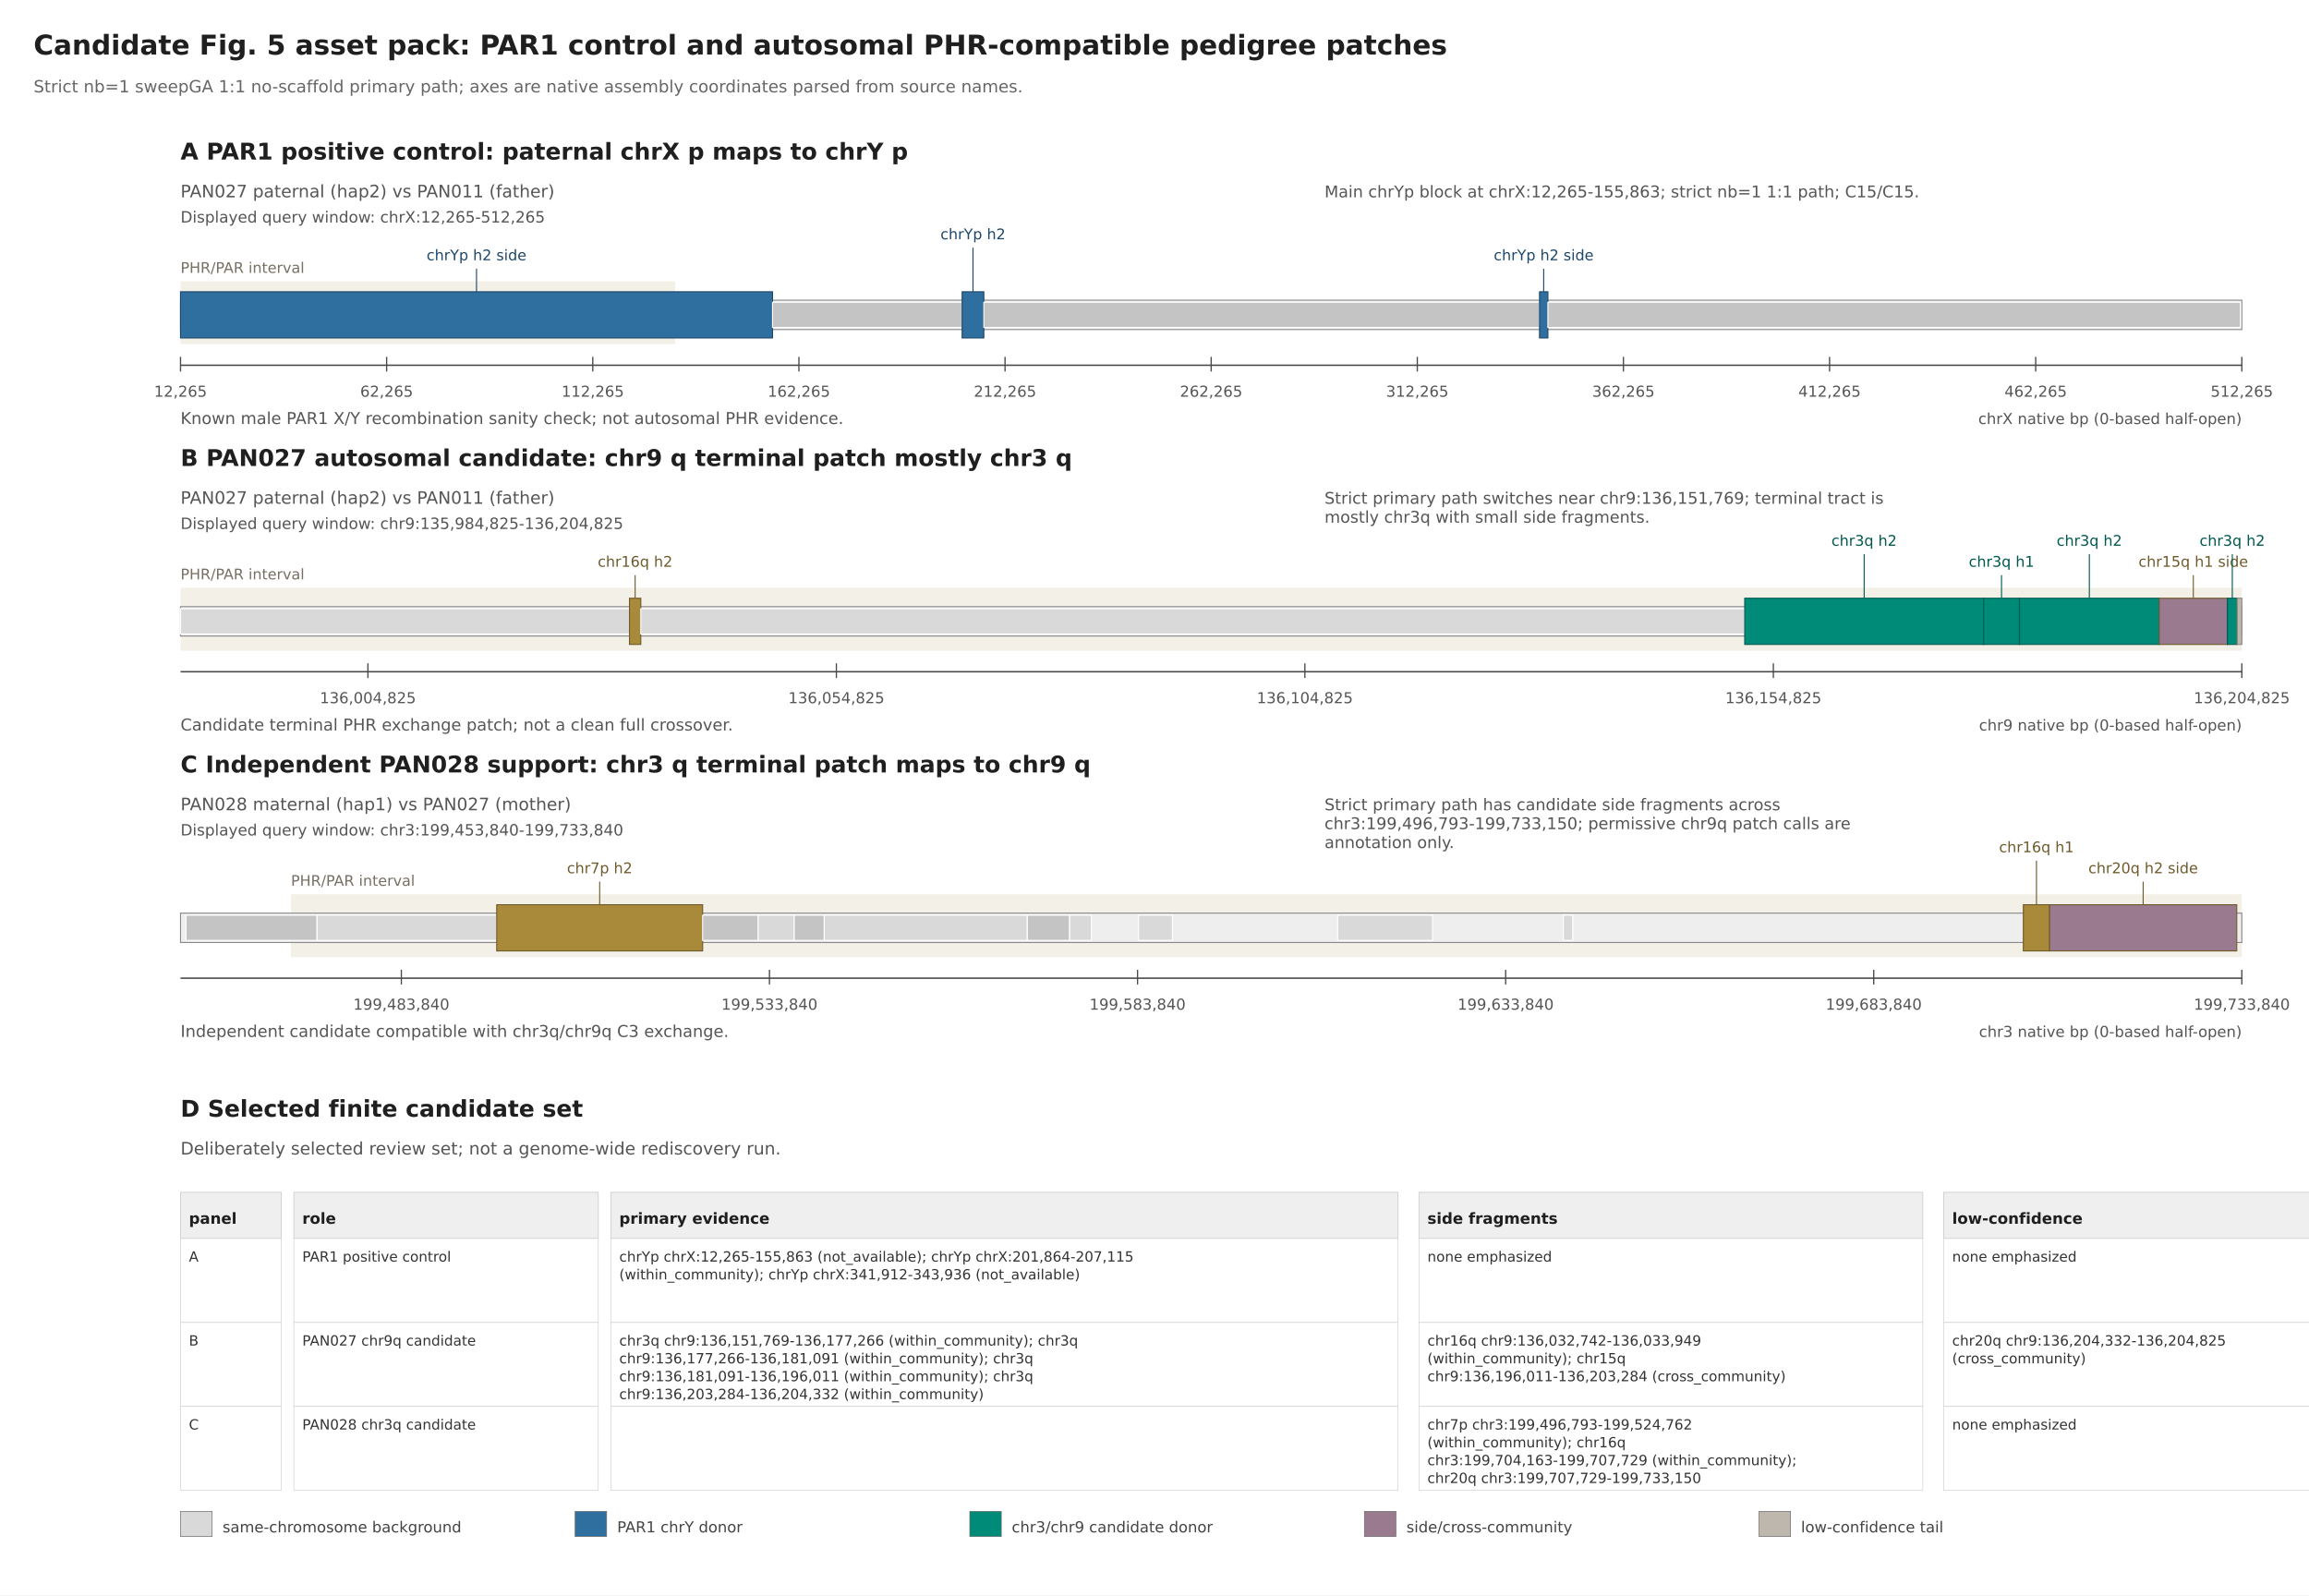
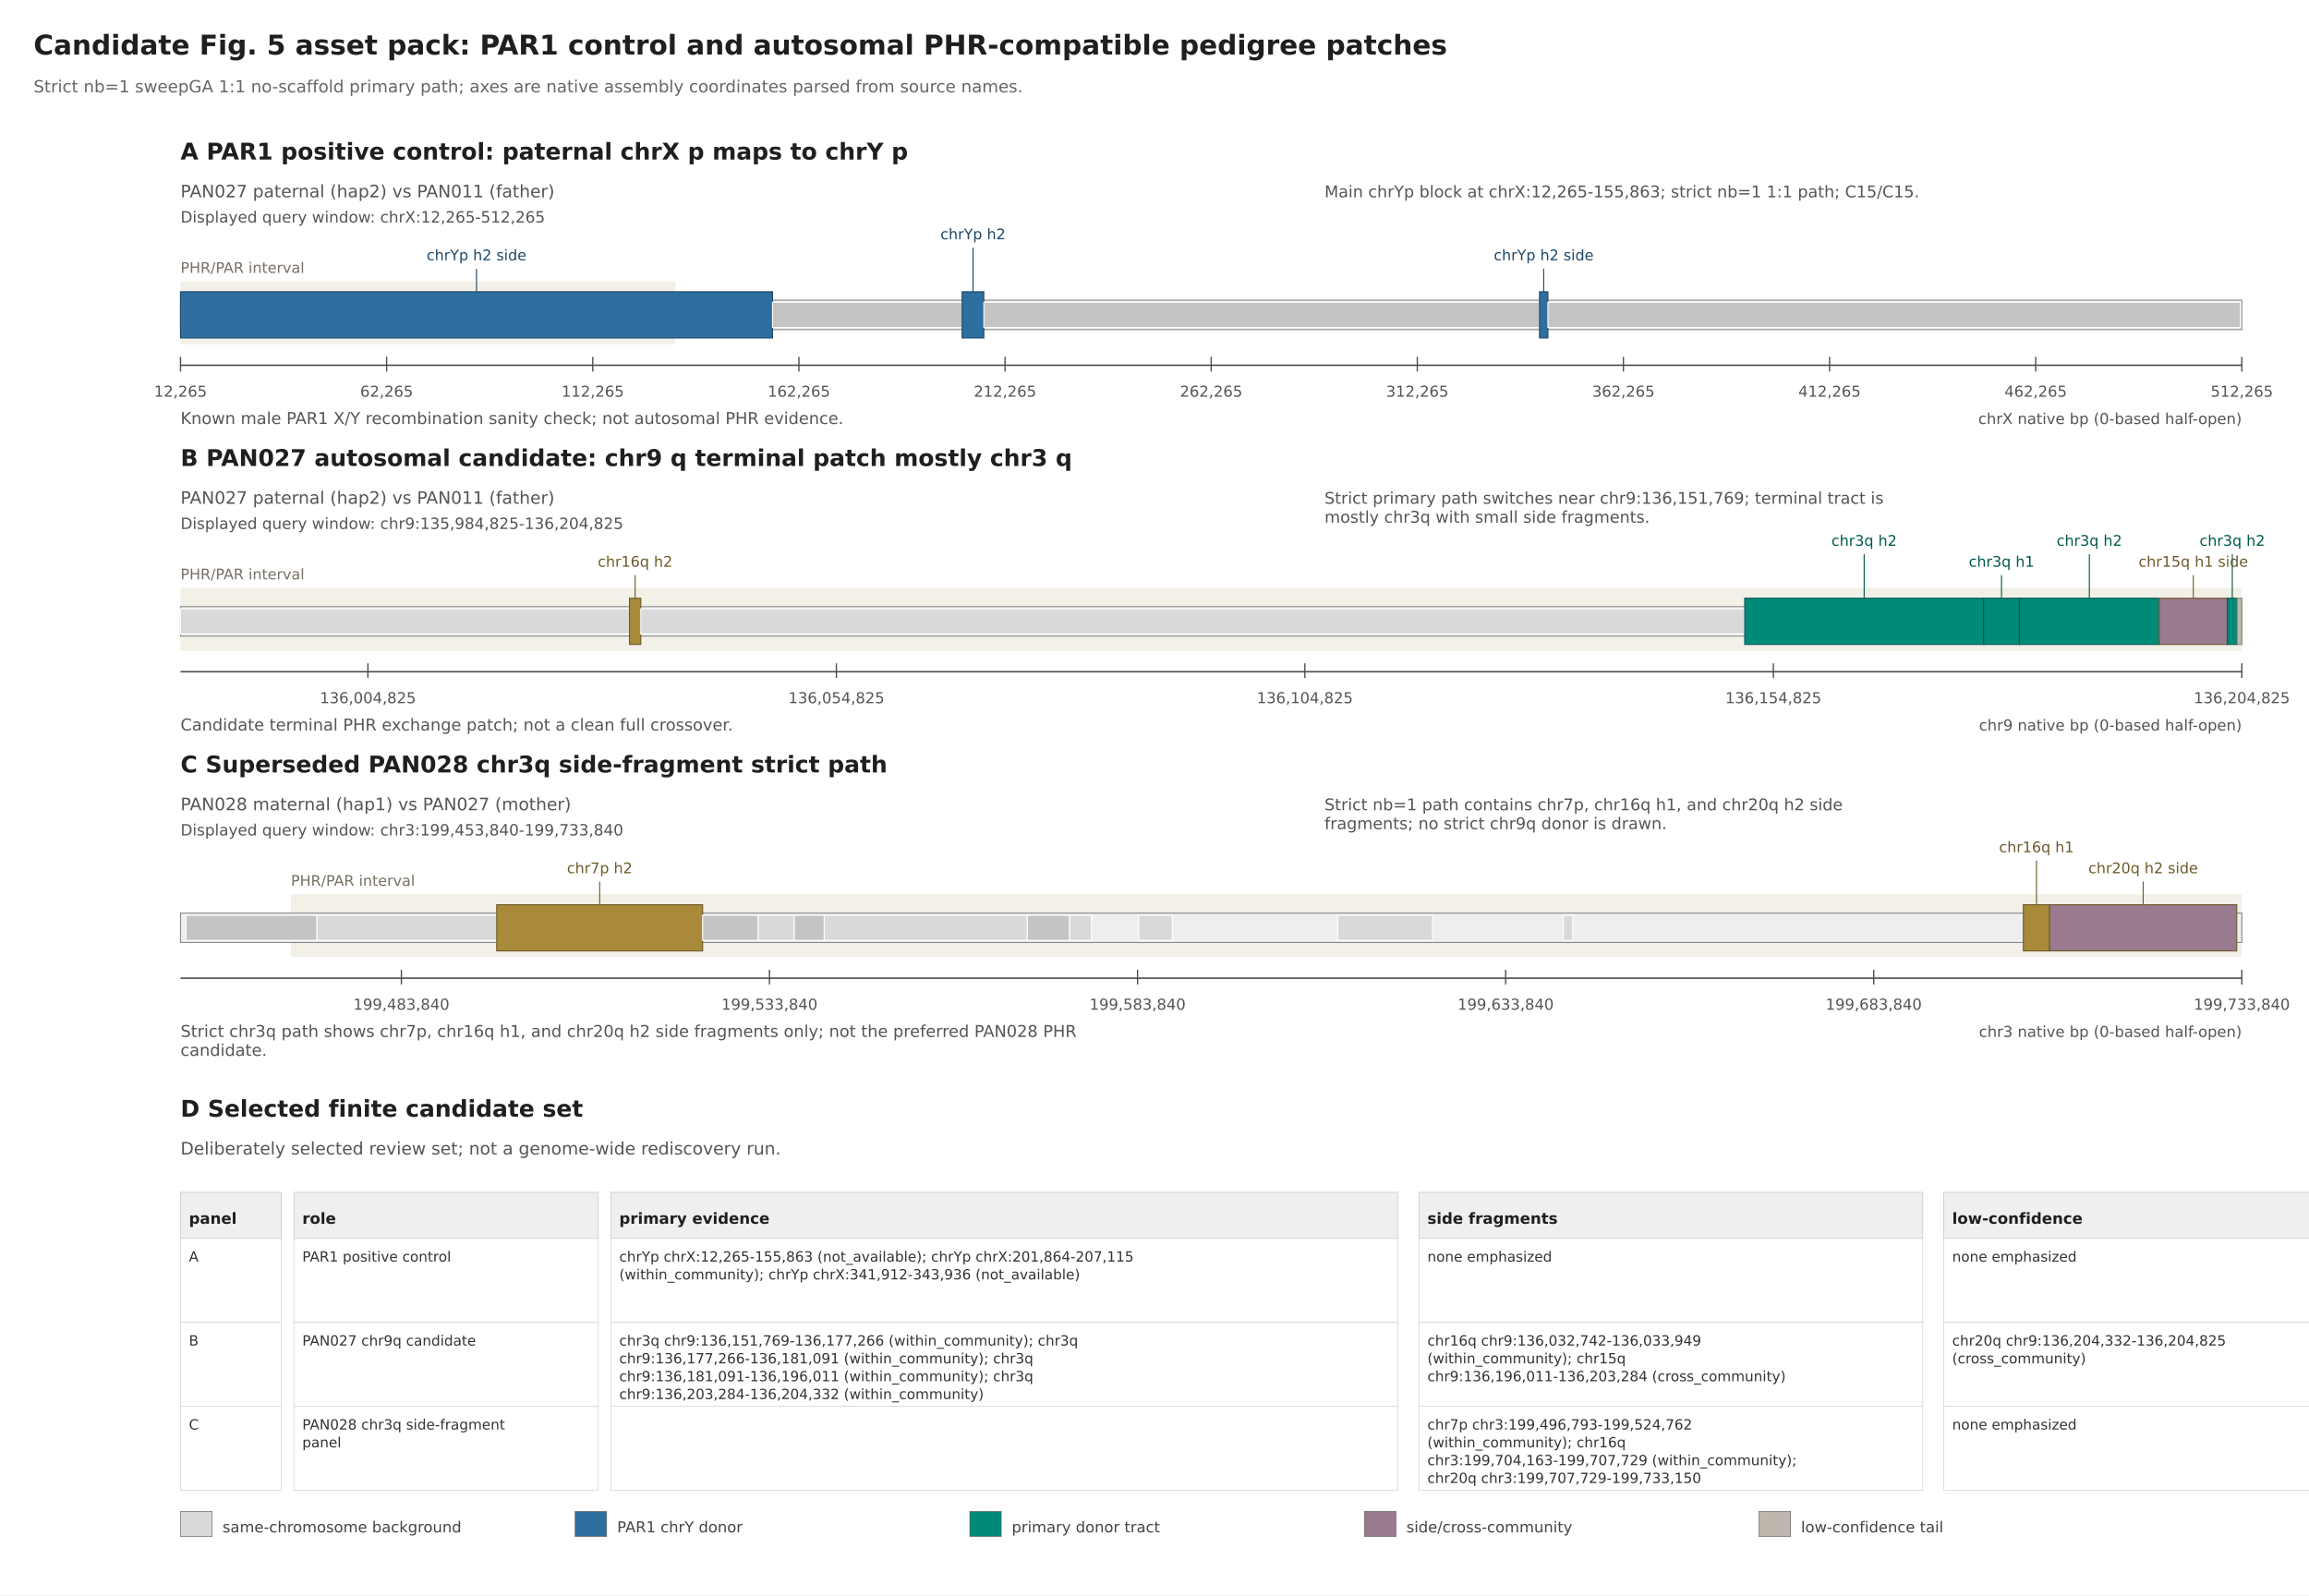
<svg xmlns="http://www.w3.org/2000/svg" width="1100" height="760" viewBox="0 0 1100 760">
  <rect x="0" y="0" width="100%" height="100%" fill="#ffffff" />
  <style>text{font-family:DejaVu Sans,Arial,sans-serif;letter-spacing:0}</style>
  <text x="16.00" y="26.00" font-size="13.00" fill="#1f1f1f" font-weight="bold" text-anchor="start">Candidate Fig. 5 asset pack: PAR1 control and autosomal PHR-compatible pedigree patches</text>
  <text x="16.00" y="44.00" font-size="8.00" fill="#666666" font-weight="normal" text-anchor="start">Strict nb=1 sweepGA 1:1 no-scaffold primary path; axes are native assembly coordinates parsed from source names.</text>
  <text x="86.00" y="76.00" font-size="11.00" fill="#1f1f1f" font-weight="bold" text-anchor="start">A  PAR1 positive control: paternal chrX p maps to chrY p</text>
  <text x="86.00" y="94.00" font-size="8.20" fill="#555555" font-weight="normal" text-anchor="start">PAN027 paternal (hap2) vs PAN011 (father)</text>
  <text x="86.00" y="106.00" font-size="7.40" fill="#555555" font-weight="normal" text-anchor="start">Displayed query window: chrX:12,265-512,265</text>
  <text x="631.00" y="94.00" font-size="7.70" fill="#555555" font-weight="normal" text-anchor="start">Main chrYp block at chrX:12,265-155,863; strict nb=1 1:1 path; C15/C15.</text>
  <rect x="86.00" y="134.00" width="235.68" height="30.00" fill="#f3f0e8" stroke="none" stroke-width="0.00" opacity="1.000" />
  <text x="86.00" y="130.00" font-size="7.00" fill="#766f63" font-weight="normal" text-anchor="start">PHR/PAR interval</text>
  <rect x="86.00" y="143.00" width="982.00" height="14.00" fill="#eeeeee" stroke="#8a8a8a" stroke-width="0.50" opacity="1.000" />
  <rect x="86.00" y="139.00" width="282.03" height="22.00" fill="#2f6f9f" stroke="#1d4668" stroke-width="0.50" opacity="1.000" />
  <line x1="227.01" y1="139.00" x2="227.01" y2="128.00" stroke="#1d4668" stroke-width="0.50" opacity="1.000" />
  <text x="227.01" y="124.00" font-size="7.00" fill="#1d4668" font-weight="normal" text-anchor="middle">chrYp h2 side</text>
  <rect x="368.03" y="144.00" width="90.35" height="12.00" fill="#c4c4c4" stroke="#ffffff" stroke-width="0.50" opacity="1.000" />
  <rect x="458.37" y="139.00" width="10.31" height="22.00" fill="#2f6f9f" stroke="#1d4668" stroke-width="0.50" opacity="1.000" />
  <line x1="463.53" y1="139.00" x2="463.53" y2="118.00" stroke="#1d4668" stroke-width="0.50" opacity="1.000" />
  <text x="463.53" y="114.00" font-size="7.00" fill="#1d4668" font-weight="normal" text-anchor="middle">chrYp h2</text>
  <rect x="468.69" y="144.00" width="264.74" height="12.00" fill="#c4c4c4" stroke="#ffffff" stroke-width="0.50" opacity="1.000" />
  <rect x="733.43" y="139.00" width="3.98" height="22.00" fill="#2f6f9f" stroke="#1d4668" stroke-width="0.50" opacity="1.000" />
  <line x1="735.41" y1="139.00" x2="735.41" y2="128.00" stroke="#1d4668" stroke-width="0.50" opacity="1.000" />
  <text x="735.41" y="124.00" font-size="7.00" fill="#1d4668" font-weight="normal" text-anchor="middle">chrYp h2 side</text>
  <rect x="737.40" y="144.00" width="329.96" height="12.00" fill="#c4c4c4" stroke="#ffffff" stroke-width="0.50" opacity="1.000" />
  <text x="86.00" y="202.00" font-size="7.80" fill="#555555" font-weight="normal" text-anchor="start">Known male PAR1 X/Y recombination sanity check; not autosomal PHR evidence.</text>
  <line x1="86.00" y1="174.00" x2="1068.00" y2="174.00" stroke="#4a4a4a" stroke-width="0.70" opacity="1.000" />
  <line x1="86.00" y1="170.00" x2="86.00" y2="177.00" stroke="#4a4a4a" stroke-width="0.60" opacity="1.000" />
  <text x="86.00" y="189.00" font-size="7.20" fill="#555555" font-weight="normal" text-anchor="middle">12,265</text>
  <line x1="184.20" y1="170.00" x2="184.20" y2="177.00" stroke="#4a4a4a" stroke-width="0.60" opacity="1.000" />
  <text x="184.20" y="189.00" font-size="7.20" fill="#555555" font-weight="normal" text-anchor="middle">62,265</text>
  <line x1="282.40" y1="170.00" x2="282.40" y2="177.00" stroke="#4a4a4a" stroke-width="0.60" opacity="1.000" />
  <text x="282.40" y="189.00" font-size="7.20" fill="#555555" font-weight="normal" text-anchor="middle">112,265</text>
  <line x1="380.60" y1="170.00" x2="380.60" y2="177.00" stroke="#4a4a4a" stroke-width="0.60" opacity="1.000" />
  <text x="380.60" y="189.00" font-size="7.20" fill="#555555" font-weight="normal" text-anchor="middle">162,265</text>
  <line x1="478.80" y1="170.00" x2="478.80" y2="177.00" stroke="#4a4a4a" stroke-width="0.60" opacity="1.000" />
  <text x="478.80" y="189.00" font-size="7.20" fill="#555555" font-weight="normal" text-anchor="middle">212,265</text>
  <line x1="577.00" y1="170.00" x2="577.00" y2="177.00" stroke="#4a4a4a" stroke-width="0.60" opacity="1.000" />
  <text x="577.00" y="189.00" font-size="7.20" fill="#555555" font-weight="normal" text-anchor="middle">262,265</text>
  <line x1="675.20" y1="170.00" x2="675.20" y2="177.00" stroke="#4a4a4a" stroke-width="0.60" opacity="1.000" />
  <text x="675.20" y="189.00" font-size="7.20" fill="#555555" font-weight="normal" text-anchor="middle">312,265</text>
  <line x1="773.40" y1="170.00" x2="773.40" y2="177.00" stroke="#4a4a4a" stroke-width="0.60" opacity="1.000" />
  <text x="773.40" y="189.00" font-size="7.20" fill="#555555" font-weight="normal" text-anchor="middle">362,265</text>
  <line x1="871.60" y1="170.00" x2="871.60" y2="177.00" stroke="#4a4a4a" stroke-width="0.60" opacity="1.000" />
  <text x="871.60" y="189.00" font-size="7.20" fill="#555555" font-weight="normal" text-anchor="middle">412,265</text>
  <line x1="969.80" y1="170.00" x2="969.80" y2="177.00" stroke="#4a4a4a" stroke-width="0.60" opacity="1.000" />
  <text x="969.80" y="189.00" font-size="7.20" fill="#555555" font-weight="normal" text-anchor="middle">462,265</text>
  <line x1="1068.00" y1="170.00" x2="1068.00" y2="177.00" stroke="#4a4a4a" stroke-width="0.60" opacity="1.000" />
  <text x="1068.00" y="189.00" font-size="7.20" fill="#555555" font-weight="normal" text-anchor="middle">512,265</text>
  <text x="1068.00" y="202.00" font-size="7.20" fill="#555555" font-weight="normal" text-anchor="end">chrX native bp (0-based half-open)</text>
  <text x="86.00" y="222.00" font-size="11.00" fill="#1f1f1f" font-weight="bold" text-anchor="start">B  PAN027 autosomal candidate: chr9 q terminal patch mostly chr3 q</text>
  <text x="86.00" y="240.00" font-size="8.20" fill="#555555" font-weight="normal" text-anchor="start">PAN027 paternal (hap2) vs PAN011 (father)</text>
  <text x="86.00" y="252.00" font-size="7.40" fill="#555555" font-weight="normal" text-anchor="start">Displayed query window: chr9:135,984,825-136,204,825</text>
  <text x="631.00" y="240.00" font-size="7.70" fill="#555555" font-weight="normal" text-anchor="start">Strict primary path switches near chr9:136,151,769; terminal tract is</text>
  <text x="631.00" y="249.00" font-size="7.70" fill="#555555" font-weight="normal" text-anchor="start">mostly chr3q with small side fragments.</text>
  <rect x="86.00" y="280.00" width="982.00" height="30.00" fill="#f3f0e8" stroke="none" stroke-width="0.00" opacity="1.000" />
  <text x="86.00" y="276.00" font-size="7.00" fill="#766f63" font-weight="normal" text-anchor="start">PHR/PAR interval</text>
  <rect x="86.00" y="289.00" width="982.00" height="14.00" fill="#eeeeee" stroke="#8a8a8a" stroke-width="0.50" opacity="1.000" />
  <rect x="86.00" y="290.00" width="213.88" height="12.00" fill="#d9d9d9" stroke="#ffffff" stroke-width="0.50" opacity="1.000" />
  <rect x="299.88" y="285.00" width="5.39" height="22.00" fill="#a98a3a" stroke="#6e5a2a" stroke-width="0.50" opacity="1.000" />
  <line x1="302.58" y1="285.00" x2="302.58" y2="274.00" stroke="#6e5a2a" stroke-width="0.50" opacity="1.000" />
  <text x="302.58" y="270.00" font-size="7.00" fill="#6e5a2a" font-weight="normal" text-anchor="middle">chr16q h2</text>
  <rect x="305.27" y="290.00" width="525.91" height="12.00" fill="#d9d9d9" stroke="#ffffff" stroke-width="0.50" opacity="1.000" />
  <rect x="831.18" y="285.00" width="113.81" height="22.00" fill="#008a78" stroke="#00594e" stroke-width="0.50" opacity="1.000" />
  <line x1="888.08" y1="285.00" x2="888.08" y2="264.00" stroke="#00594e" stroke-width="0.50" opacity="1.000" />
  <text x="888.08" y="260.00" font-size="7.00" fill="#00594e" font-weight="normal" text-anchor="middle">chr3q h2</text>
  <rect x="944.99" y="285.00" width="17.07" height="22.00" fill="#008a78" stroke="#00594e" stroke-width="0.50" opacity="1.000" />
  <line x1="953.52" y1="285.00" x2="953.52" y2="274.00" stroke="#00594e" stroke-width="0.50" opacity="1.000" />
  <text x="953.52" y="270.00" font-size="7.00" fill="#00594e" font-weight="normal" text-anchor="middle">chr3q h1</text>
  <rect x="962.06" y="285.00" width="66.60" height="22.00" fill="#008a78" stroke="#00594e" stroke-width="0.50" opacity="1.000" />
  <line x1="995.36" y1="285.00" x2="995.36" y2="264.00" stroke="#00594e" stroke-width="0.50" opacity="1.000" />
  <text x="995.36" y="260.00" font-size="7.00" fill="#00594e" font-weight="normal" text-anchor="middle">chr3q h2</text>
  <rect x="1028.66" y="285.00" width="32.46" height="22.00" fill="#9a7a8e" stroke="#6e5a2a" stroke-width="0.50" opacity="1.000" />
  <line x1="1044.89" y1="285.00" x2="1044.89" y2="274.00" stroke="#6e5a2a" stroke-width="0.50" opacity="1.000" />
  <text x="1044.89" y="270.00" font-size="7.00" fill="#6e5a2a" font-weight="normal" text-anchor="middle">chr15q h1 side</text>
  <rect x="1061.12" y="285.00" width="4.68" height="22.00" fill="#008a78" stroke="#00594e" stroke-width="0.50" opacity="1.000" />
  <line x1="1063.46" y1="285.00" x2="1063.46" y2="264.00" stroke="#00594e" stroke-width="0.50" opacity="1.000" />
  <text x="1063.46" y="260.00" font-size="7.00" fill="#00594e" font-weight="normal" text-anchor="middle">chr3q h2</text>
  <rect x="1065.80" y="285.00" width="2.20" height="22.00" fill="#bdb7ad" stroke="#8e877d" stroke-width="0.50" opacity="1.000" />
  <text x="86.00" y="348.00" font-size="7.80" fill="#555555" font-weight="normal" text-anchor="start">Candidate terminal PHR exchange patch; not a clean full crossover.</text>
  <line x1="86.00" y1="320.00" x2="1068.00" y2="320.00" stroke="#4a4a4a" stroke-width="0.70" opacity="1.000" />
  <line x1="175.27" y1="316.00" x2="175.27" y2="323.00" stroke="#4a4a4a" stroke-width="0.60" opacity="1.000" />
  <text x="175.27" y="335.00" font-size="7.20" fill="#555555" font-weight="normal" text-anchor="middle">136,004,825</text>
  <line x1="398.45" y1="316.00" x2="398.45" y2="323.00" stroke="#4a4a4a" stroke-width="0.60" opacity="1.000" />
  <text x="398.45" y="335.00" font-size="7.20" fill="#555555" font-weight="normal" text-anchor="middle">136,054,825</text>
  <line x1="621.64" y1="316.00" x2="621.64" y2="323.00" stroke="#4a4a4a" stroke-width="0.60" opacity="1.000" />
  <text x="621.64" y="335.00" font-size="7.20" fill="#555555" font-weight="normal" text-anchor="middle">136,104,825</text>
  <line x1="844.82" y1="316.00" x2="844.82" y2="323.00" stroke="#4a4a4a" stroke-width="0.60" opacity="1.000" />
  <text x="844.82" y="335.00" font-size="7.20" fill="#555555" font-weight="normal" text-anchor="middle">136,154,825</text>
  <line x1="1068.00" y1="316.00" x2="1068.00" y2="323.00" stroke="#4a4a4a" stroke-width="0.60" opacity="1.000" />
  <text x="1068.00" y="335.00" font-size="7.20" fill="#555555" font-weight="normal" text-anchor="middle">136,204,825</text>
  <text x="1068.00" y="348.00" font-size="7.20" fill="#555555" font-weight="normal" text-anchor="end">chr9 native bp (0-based half-open)</text>
-   <text x="86.00" y="368.00" font-size="11.00" fill="#1f1f1f" font-weight="bold" text-anchor="start">C  Independent PAN028 support: chr3 q terminal patch maps to chr9 q</text>
+   <text x="86.00" y="368.00" font-size="11.00" fill="#1f1f1f" font-weight="bold" text-anchor="start">C  Superseded PAN028 chr3q side-fragment strict path</text>
  <text x="86.00" y="386.00" font-size="8.20" fill="#555555" font-weight="normal" text-anchor="start">PAN028 maternal (hap1) vs PAN027 (mother)</text>
  <text x="86.00" y="398.00" font-size="7.40" fill="#555555" font-weight="normal" text-anchor="start">Displayed query window: chr3:199,453,840-199,733,840</text>
-   <text x="631.00" y="386.00" font-size="7.70" fill="#555555" font-weight="normal" text-anchor="start">Strict primary path has candidate side fragments across</text>
-   <text x="631.00" y="395.00" font-size="7.70" fill="#555555" font-weight="normal" text-anchor="start">chr3:199,496,793-199,733,150; permissive chr9q patch calls are</text>
-   <text x="631.00" y="404.00" font-size="7.70" fill="#555555" font-weight="normal" text-anchor="start">annotation only.</text>
+   <text x="631.00" y="386.00" font-size="7.70" fill="#555555" font-weight="normal" text-anchor="start">Strict nb=1 path contains chr7p, chr16q h1, and chr20q h2 side</text>
+   <text x="631.00" y="395.00" font-size="7.70" fill="#555555" font-weight="normal" text-anchor="start">fragments; no strict chr9q donor is drawn.</text>
  <rect x="138.61" y="426.00" width="929.39" height="30.00" fill="#f3f0e8" stroke="none" stroke-width="0.00" opacity="1.000" />
  <text x="138.61" y="422.00" font-size="7.00" fill="#766f63" font-weight="normal" text-anchor="start">PHR/PAR interval</text>
  <rect x="86.00" y="435.00" width="982.00" height="14.00" fill="#eeeeee" stroke="#8a8a8a" stroke-width="0.50" opacity="1.000" />
  <rect x="88.62" y="436.00" width="62.42" height="12.00" fill="#c4c4c4" stroke="#ffffff" stroke-width="0.50" opacity="1.000" />
  <rect x="151.04" y="436.00" width="85.60" height="12.00" fill="#d9d9d9" stroke="#ffffff" stroke-width="0.50" opacity="1.000" />
  <rect x="236.64" y="431.00" width="98.09" height="22.00" fill="#a98a3a" stroke="#6e5a2a" stroke-width="0.50" opacity="1.000" />
  <line x1="285.69" y1="431.00" x2="285.69" y2="420.00" stroke="#6e5a2a" stroke-width="0.50" opacity="1.000" />
  <text x="285.69" y="416.00" font-size="7.00" fill="#6e5a2a" font-weight="normal" text-anchor="middle">chr7p h2</text>
  <rect x="334.73" y="436.00" width="26.48" height="12.00" fill="#c4c4c4" stroke="#ffffff" stroke-width="0.50" opacity="1.000" />
  <rect x="361.21" y="436.00" width="17.15" height="12.00" fill="#d9d9d9" stroke="#ffffff" stroke-width="0.50" opacity="1.000" />
  <rect x="378.36" y="436.00" width="14.32" height="12.00" fill="#c4c4c4" stroke="#ffffff" stroke-width="0.50" opacity="1.000" />
  <rect x="392.68" y="436.00" width="96.73" height="12.00" fill="#d9d9d9" stroke="#ffffff" stroke-width="0.50" opacity="1.000" />
  <rect x="489.42" y="436.00" width="20.15" height="12.00" fill="#c4c4c4" stroke="#ffffff" stroke-width="0.50" opacity="1.000" />
  <rect x="509.57" y="436.00" width="10.36" height="12.00" fill="#d9d9d9" stroke="#ffffff" stroke-width="0.50" opacity="1.000" />
  <rect x="542.41" y="436.00" width="16.11" height="12.00" fill="#d9d9d9" stroke="#ffffff" stroke-width="0.50" opacity="1.000" />
  <rect x="637.25" y="436.00" width="45.22" height="12.00" fill="#d9d9d9" stroke="#ffffff" stroke-width="0.50" opacity="1.000" />
  <rect x="744.77" y="436.00" width="4.48" height="12.00" fill="#d9d9d9" stroke="#ffffff" stroke-width="0.50" opacity="1.000" />
  <rect x="963.92" y="431.00" width="12.51" height="22.00" fill="#a98a3a" stroke="#6e5a2a" stroke-width="0.50" opacity="1.000" />
  <line x1="970.17" y1="431.00" x2="970.17" y2="410.00" stroke="#6e5a2a" stroke-width="0.50" opacity="1.000" />
  <text x="970.17" y="406.00" font-size="7.00" fill="#6e5a2a" font-weight="normal" text-anchor="middle">chr16q h1</text>
  <rect x="976.42" y="431.00" width="89.16" height="22.00" fill="#9a7a8e" stroke="#6e5a2a" stroke-width="0.50" opacity="1.000" />
  <line x1="1021.00" y1="431.00" x2="1021.00" y2="420.00" stroke="#6e5a2a" stroke-width="0.50" opacity="1.000" />
  <text x="1021.00" y="416.00" font-size="7.00" fill="#6e5a2a" font-weight="normal" text-anchor="middle">chr20q h2 side</text>
-   <text x="86.00" y="494.00" font-size="7.80" fill="#555555" font-weight="normal" text-anchor="start">Independent candidate compatible with chr3q/chr9q C3 exchange.</text>
+   <text x="86.00" y="494.00" font-size="7.80" fill="#555555" font-weight="normal" text-anchor="start">Strict chr3q path shows chr7p, chr16q h1, and chr20q h2 side fragments only; not the preferred PAN028 PHR</text>
+   <text x="86.00" y="503.00" font-size="7.80" fill="#555555" font-weight="normal" text-anchor="start">candidate.</text>
  <line x1="86.00" y1="466.00" x2="1068.00" y2="466.00" stroke="#4a4a4a" stroke-width="0.70" opacity="1.000" />
  <line x1="191.21" y1="462.00" x2="191.21" y2="469.00" stroke="#4a4a4a" stroke-width="0.60" opacity="1.000" />
  <text x="191.21" y="481.00" font-size="7.20" fill="#555555" font-weight="normal" text-anchor="middle">199,483,840</text>
  <line x1="366.57" y1="462.00" x2="366.57" y2="469.00" stroke="#4a4a4a" stroke-width="0.60" opacity="1.000" />
  <text x="366.57" y="481.00" font-size="7.20" fill="#555555" font-weight="normal" text-anchor="middle">199,533,840</text>
  <line x1="541.93" y1="462.00" x2="541.93" y2="469.00" stroke="#4a4a4a" stroke-width="0.60" opacity="1.000" />
  <text x="541.93" y="481.00" font-size="7.20" fill="#555555" font-weight="normal" text-anchor="middle">199,583,840</text>
  <line x1="717.29" y1="462.00" x2="717.29" y2="469.00" stroke="#4a4a4a" stroke-width="0.60" opacity="1.000" />
  <text x="717.29" y="481.00" font-size="7.20" fill="#555555" font-weight="normal" text-anchor="middle">199,633,840</text>
  <line x1="892.64" y1="462.00" x2="892.64" y2="469.00" stroke="#4a4a4a" stroke-width="0.60" opacity="1.000" />
  <text x="892.64" y="481.00" font-size="7.20" fill="#555555" font-weight="normal" text-anchor="middle">199,683,840</text>
  <line x1="1068.00" y1="462.00" x2="1068.00" y2="469.00" stroke="#4a4a4a" stroke-width="0.60" opacity="1.000" />
  <text x="1068.00" y="481.00" font-size="7.20" fill="#555555" font-weight="normal" text-anchor="middle">199,733,840</text>
  <text x="1068.00" y="494.00" font-size="7.20" fill="#555555" font-weight="normal" text-anchor="end">chr3 native bp (0-based half-open)</text>
  <text x="86.00" y="532.00" font-size="11.00" fill="#1f1f1f" font-weight="bold" text-anchor="start">D  Selected finite candidate set</text>
  <text x="86.00" y="550.00" font-size="8.20" fill="#555555" font-weight="normal" text-anchor="start">Deliberately selected review set; not a genome-wide rediscovery run.</text>
  <rect x="86.00" y="568.00" width="48.00" height="22.00" fill="#efefef" stroke="#cfcfcf" stroke-width="0.40" opacity="1.000" />
  <text x="90.00" y="583.00" font-size="7.30" fill="#1f1f1f" font-weight="bold" text-anchor="start">panel</text>
  <rect x="140.00" y="568.00" width="145.00" height="22.00" fill="#efefef" stroke="#cfcfcf" stroke-width="0.40" opacity="1.000" />
  <text x="144.00" y="583.00" font-size="7.30" fill="#1f1f1f" font-weight="bold" text-anchor="start">role</text>
  <rect x="291.00" y="568.00" width="375.00" height="22.00" fill="#efefef" stroke="#cfcfcf" stroke-width="0.40" opacity="1.000" />
  <text x="295.00" y="583.00" font-size="7.30" fill="#1f1f1f" font-weight="bold" text-anchor="start">primary evidence</text>
  <rect x="676.00" y="568.00" width="240.00" height="22.00" fill="#efefef" stroke="#cfcfcf" stroke-width="0.40" opacity="1.000" />
  <text x="680.00" y="583.00" font-size="7.30" fill="#1f1f1f" font-weight="bold" text-anchor="start">side fragments</text>
  <rect x="926.00" y="568.00" width="190.00" height="22.00" fill="#efefef" stroke="#cfcfcf" stroke-width="0.40" opacity="1.000" />
  <text x="930.00" y="583.00" font-size="7.30" fill="#1f1f1f" font-weight="bold" text-anchor="start">low-confidence</text>
  <rect x="86.00" y="590.00" width="48.00" height="40.00" fill="#ffffff" stroke="#d6d6d6" stroke-width="0.35" opacity="1.000" />
  <text x="90.00" y="601.00" font-size="6.70" fill="#333333" font-weight="normal" text-anchor="start">A</text>
  <rect x="140.00" y="590.00" width="145.00" height="40.00" fill="#ffffff" stroke="#d6d6d6" stroke-width="0.35" opacity="1.000" />
  <text x="144.00" y="601.00" font-size="6.70" fill="#333333" font-weight="normal" text-anchor="start">PAR1 positive control</text>
  <rect x="291.00" y="590.00" width="375.00" height="40.00" fill="#ffffff" stroke="#d6d6d6" stroke-width="0.35" opacity="1.000" />
  <text x="295.00" y="601.00" font-size="6.70" fill="#333333" font-weight="normal" text-anchor="start">chrYp chrX:12,265-155,863 (not_available); chrYp chrX:201,864-207,115</text>
  <text x="295.00" y="609.50" font-size="6.70" fill="#333333" font-weight="normal" text-anchor="start">(within_community); chrYp chrX:341,912-343,936 (not_available)</text>
  <rect x="676.00" y="590.00" width="240.00" height="40.00" fill="#ffffff" stroke="#d6d6d6" stroke-width="0.35" opacity="1.000" />
  <text x="680.00" y="601.00" font-size="6.70" fill="#333333" font-weight="normal" text-anchor="start">none emphasized</text>
  <rect x="926.00" y="590.00" width="190.00" height="40.00" fill="#ffffff" stroke="#d6d6d6" stroke-width="0.35" opacity="1.000" />
  <text x="930.00" y="601.00" font-size="6.70" fill="#333333" font-weight="normal" text-anchor="start">none emphasized</text>
  <rect x="86.00" y="630.00" width="48.00" height="40.00" fill="#ffffff" stroke="#d6d6d6" stroke-width="0.35" opacity="1.000" />
  <text x="90.00" y="641.00" font-size="6.70" fill="#333333" font-weight="normal" text-anchor="start">B</text>
  <rect x="140.00" y="630.00" width="145.00" height="40.00" fill="#ffffff" stroke="#d6d6d6" stroke-width="0.35" opacity="1.000" />
  <text x="144.00" y="641.00" font-size="6.70" fill="#333333" font-weight="normal" text-anchor="start">PAN027 chr9q candidate</text>
  <rect x="291.00" y="630.00" width="375.00" height="40.00" fill="#ffffff" stroke="#d6d6d6" stroke-width="0.35" opacity="1.000" />
  <text x="295.00" y="641.00" font-size="6.70" fill="#333333" font-weight="normal" text-anchor="start">chr3q chr9:136,151,769-136,177,266 (within_community); chr3q</text>
  <text x="295.00" y="649.50" font-size="6.70" fill="#333333" font-weight="normal" text-anchor="start">chr9:136,177,266-136,181,091 (within_community); chr3q</text>
  <text x="295.00" y="658.00" font-size="6.70" fill="#333333" font-weight="normal" text-anchor="start">chr9:136,181,091-136,196,011 (within_community); chr3q</text>
  <text x="295.00" y="666.50" font-size="6.70" fill="#333333" font-weight="normal" text-anchor="start">chr9:136,203,284-136,204,332 (within_community)</text>
  <rect x="676.00" y="630.00" width="240.00" height="40.00" fill="#ffffff" stroke="#d6d6d6" stroke-width="0.35" opacity="1.000" />
  <text x="680.00" y="641.00" font-size="6.70" fill="#333333" font-weight="normal" text-anchor="start">chr16q chr9:136,032,742-136,033,949</text>
  <text x="680.00" y="649.50" font-size="6.70" fill="#333333" font-weight="normal" text-anchor="start">(within_community); chr15q</text>
  <text x="680.00" y="658.00" font-size="6.70" fill="#333333" font-weight="normal" text-anchor="start">chr9:136,196,011-136,203,284 (cross_community)</text>
  <rect x="926.00" y="630.00" width="190.00" height="40.00" fill="#ffffff" stroke="#d6d6d6" stroke-width="0.35" opacity="1.000" />
  <text x="930.00" y="641.00" font-size="6.70" fill="#333333" font-weight="normal" text-anchor="start">chr20q chr9:136,204,332-136,204,825</text>
  <text x="930.00" y="649.50" font-size="6.70" fill="#333333" font-weight="normal" text-anchor="start">(cross_community)</text>
  <rect x="86.00" y="670.00" width="48.00" height="40.00" fill="#ffffff" stroke="#d6d6d6" stroke-width="0.35" opacity="1.000" />
  <text x="90.00" y="681.00" font-size="6.70" fill="#333333" font-weight="normal" text-anchor="start">C</text>
  <rect x="140.00" y="670.00" width="145.00" height="40.00" fill="#ffffff" stroke="#d6d6d6" stroke-width="0.35" opacity="1.000" />
-   <text x="144.00" y="681.00" font-size="6.70" fill="#333333" font-weight="normal" text-anchor="start">PAN028 chr3q candidate</text>
+   <text x="144.00" y="681.00" font-size="6.70" fill="#333333" font-weight="normal" text-anchor="start">PAN028 chr3q side-fragment</text>
+   <text x="144.00" y="689.50" font-size="6.70" fill="#333333" font-weight="normal" text-anchor="start">panel</text>
  <rect x="291.00" y="670.00" width="375.00" height="40.00" fill="#ffffff" stroke="#d6d6d6" stroke-width="0.35" opacity="1.000" />
  <rect x="676.00" y="670.00" width="240.00" height="40.00" fill="#ffffff" stroke="#d6d6d6" stroke-width="0.35" opacity="1.000" />
  <text x="680.00" y="681.00" font-size="6.70" fill="#333333" font-weight="normal" text-anchor="start">chr7p chr3:199,496,793-199,524,762</text>
  <text x="680.00" y="689.50" font-size="6.70" fill="#333333" font-weight="normal" text-anchor="start">(within_community); chr16q</text>
  <text x="680.00" y="698.00" font-size="6.70" fill="#333333" font-weight="normal" text-anchor="start">chr3:199,704,163-199,707,729 (within_community);</text>
  <text x="680.00" y="706.50" font-size="6.70" fill="#333333" font-weight="normal" text-anchor="start">chr20q chr3:199,707,729-199,733,150</text>
  <rect x="926.00" y="670.00" width="190.00" height="40.00" fill="#ffffff" stroke="#d6d6d6" stroke-width="0.35" opacity="1.000" />
  <text x="930.00" y="681.00" font-size="6.70" fill="#333333" font-weight="normal" text-anchor="start">none emphasized</text>
  <rect x="86.00" y="720.00" width="15.00" height="12.00" fill="#d9d9d9" stroke="#666666" stroke-width="0.30" opacity="1.000" />
  <text x="106.00" y="730.00" font-size="7.20" fill="#444444" font-weight="normal" text-anchor="start">same-chromosome background</text>
  <rect x="274.00" y="720.00" width="15.00" height="12.00" fill="#2f6f9f" stroke="#666666" stroke-width="0.30" opacity="1.000" />
  <text x="294.00" y="730.00" font-size="7.20" fill="#444444" font-weight="normal" text-anchor="start">PAR1 chrY donor</text>
  <rect x="462.00" y="720.00" width="15.00" height="12.00" fill="#008a78" stroke="#666666" stroke-width="0.30" opacity="1.000" />
-   <text x="482.00" y="730.00" font-size="7.20" fill="#444444" font-weight="normal" text-anchor="start">chr3/chr9 candidate donor</text>
+   <text x="482.00" y="730.00" font-size="7.20" fill="#444444" font-weight="normal" text-anchor="start">primary donor tract</text>
  <rect x="650.00" y="720.00" width="15.00" height="12.00" fill="#9a7a8e" stroke="#666666" stroke-width="0.30" opacity="1.000" />
  <text x="670.00" y="730.00" font-size="7.20" fill="#444444" font-weight="normal" text-anchor="start">side/cross-community</text>
  <rect x="838.00" y="720.00" width="15.00" height="12.00" fill="#bdb7ad" stroke="#666666" stroke-width="0.30" opacity="1.000" />
  <text x="858.00" y="730.00" font-size="7.20" fill="#444444" font-weight="normal" text-anchor="start">low-confidence tail</text>
</svg>
